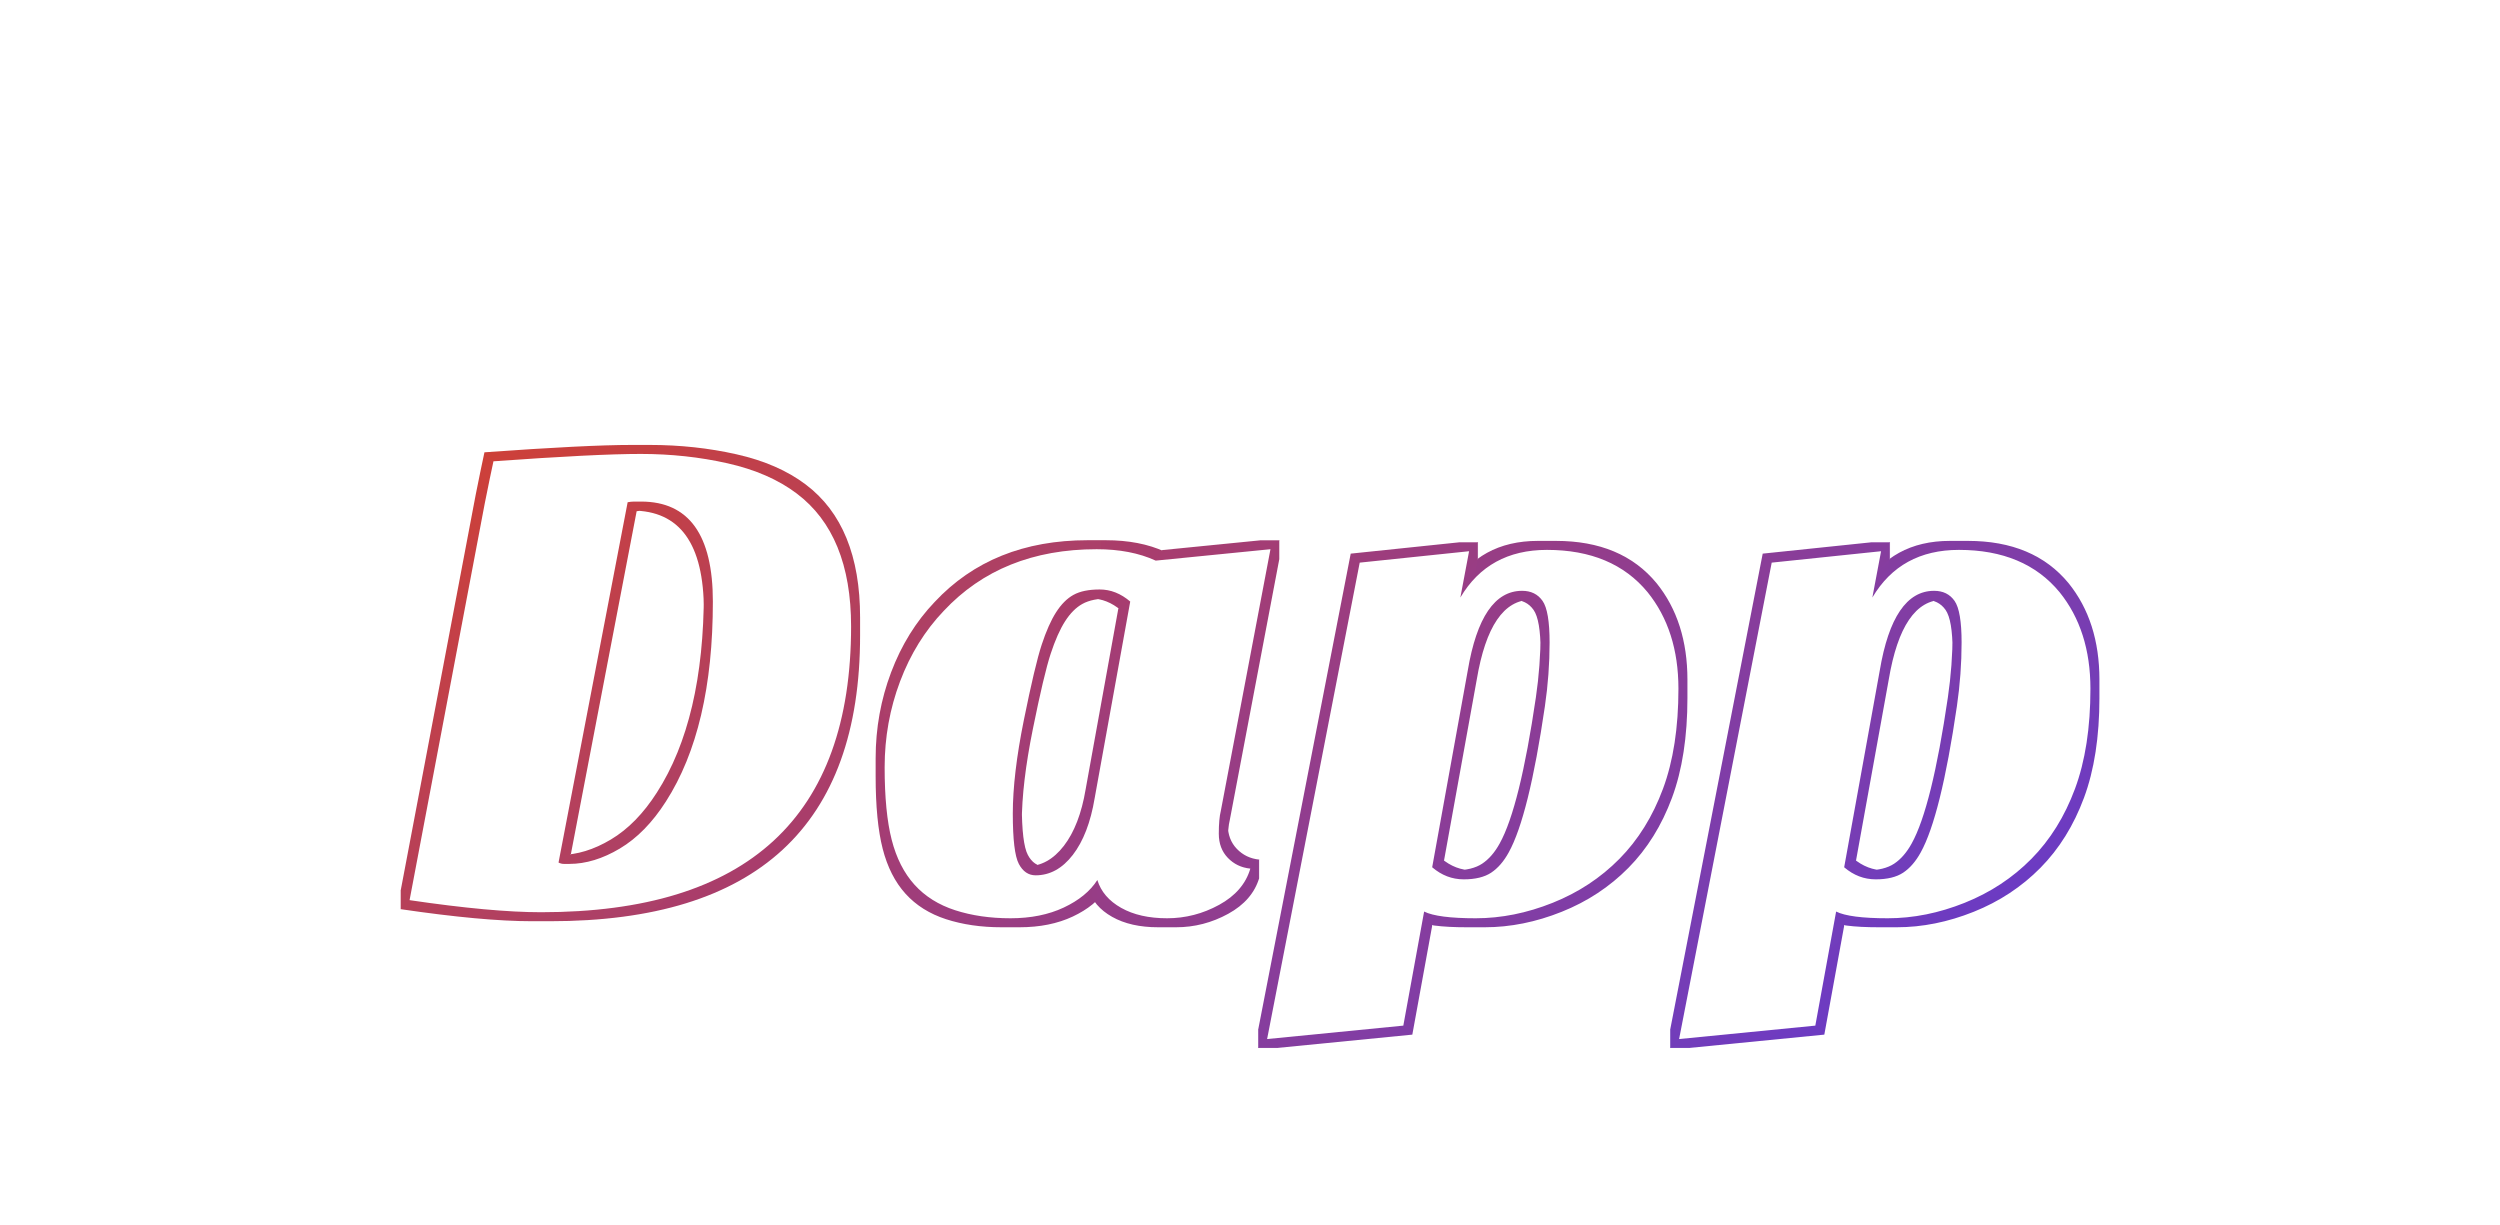
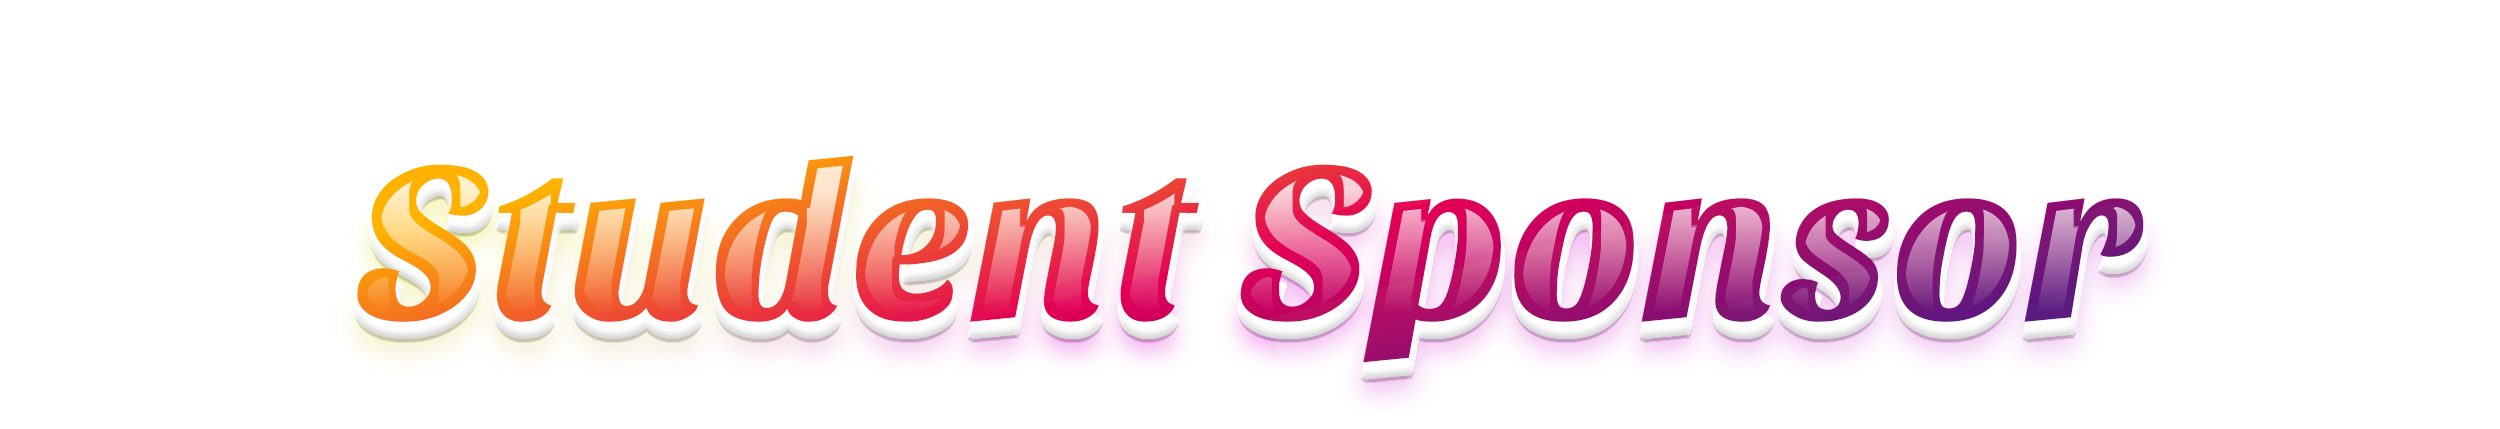
- <svg xmlns="http://www.w3.org/2000/svg" width="298.062px" height="146px" viewBox="100.969 2 298.062 146" style="background: rgba(0, 0, 0, 0);" preserveAspectRatio="xMidYMid">
+ <svg xmlns="http://www.w3.org/2000/svg" width="712.324px" height="122px" viewBox="-106.162 14 712.324 122" style="background: rgba(0, 0, 0, 0);" preserveAspectRatio="xMidYMid">
  <defs>
-     <linearGradient id="editing-outline-gradient" x1="-0.414" x2="1.414" y1="0.093" y2="0.907">
-       <stop offset="0" stop-color="#ee4208" />
-       <stop offset="1" stop-color="#4139ff" />
+     <linearGradient id="editing-shiny-gradient" x1="0.043" x2="0.957" y1="0.297" y2="0.703" gradientUnits="objectBoundingBox">
+       <stop offset="0.0" stop-color="#ffb200" />
+       <stop offset="0.5" stop-color="#e10057" />
+       <stop offset="1.0" stop-color="#5A1A80" />
    </linearGradient>
-     <filter id="editing-outline" x="-100%" y="-100%" width="300%" height="300%">
-       <feMorphology in="SourceGraphic" operator="dilate" radius="1" result="outline" />
-       <feComposite operator="out" in="outline" in2="SourceAlpha" />
+     <linearGradient id="editing-shiny-gradient2" x1="0" x2="0" y1="0" y2="1">
+       <stop offset="0.2" stop-color="#fff" stop-opacity="0.8" />
+       <stop offset="0.8" stop-color="#fff" stop-opacity="0" />
+     </linearGradient>
+     <filter id="editing-shiny2" x="-100%" y="-100%" width="300%" height="300%">
+       <feMorphology operator="erode" radius="2" />
+     </filter>
+     <filter id="editing-shiny" x="-100%" y="-100%" width="300%" height="300%">
+       <feFlood flood-color="#fff" result="flood" />
+       <feConvolveMatrix in="SourceGraphic" result="conv" order="8,8" divisor="1" kernelMatrix="0 0 0 0 0 0 0 0 0 0 0 1 1 0 0 0 0 0 0 1 1 0 0 0 0 0 1 0 0 1 0 0 0 0 1 0 0 1 0 0 0 1 0 0 0 0 1 0 0 1 1 0 0 1 1 0 0 0 0 1 1 0 0 0 " />
+       <feOffset dx="0" dy="4" in="conv" result="offset" />
+       <feComposite operator="in" in="flood" in2="offset" result="comp" />
+       <feGaussianBlur in="offset" stdDeviation="3" result="shadow" />
+       <feColorMatrix in="shadow" type="matrix" values="0.7 0 0 0 0  0 0.7 0 0 0  0 0 0.7 0 0  0 0 0 0.3 0" result="dark-shadow" />
+       <feOffset dx="0" dy="4" in="dark-shadow" result="offset-shadow" />
+       <feOffset dx="0" dy="2" in="conv" result="offset-2" />
+       <feComposite operator="out" in="offset" in2="offset-2" result="edge-diff" />
+       <feGaussianBlur in="edge-diff" stdDeviation="1" result="edge-blur" />
+       <feColorMatrix in="edge-blur" result="edge-shadow" type="matrix" values="0 0 0 0 0  0 0 0 0 0  0 0 0 0 0  0 0 0 0.5 0" />
+       <feComposite operator="in" in="edge-shadow" in2="offset" result="edge-shadow-in" />
+       <feOffset dx="0" dy="1" in="edge-shadow-in" result="edge-shadow-final" />
+       <feMerge result="out">
+         <feMergeNode in="offset-shadow" />
+         <feMergeNode in="comp" />
+         <feMergeNode in="edge-shadow-final" />
+         <feMergeNode in="SourceGraphic" />
+       </feMerge>
    </filter>
  </defs>
-   <g filter="url(#editing-outline)">
-     <g transform="translate(149.16, 109.88)">
-       <path d="M53.28-33.20L53.28-33.20L53.28-33.20Q53.28 0.88 16.32 0.88L16.32 0.88L16.32 0.88Q10.40 0.88 0.64-0.56L0.64-0.56L9.60-47.84L9.60-47.84Q10.24-51.04 10.64-52.88L10.64-52.88L10.64-52.88Q22.80-53.76 28.20-53.76L28.20-53.76L28.20-53.76Q33.60-53.76 38.56-52.64L38.56-52.64L38.56-52.64Q43.52-51.52 46.80-49.04L46.80-49.04L46.80-49.04Q53.28-44.16 53.28-33.20ZM36.80-36.16L36.80-36.16L36.80-36.16Q36.80-48.08 28.24-48.08L28.24-48.08L27.44-48.08L27.44-48.08Q27.04-48.08 26.64-48L26.64-48L18.40-5.04L18.40-5.04Q18.72-4.88 19.04-4.88L19.04-4.88L19.68-4.88L19.68-4.88Q22.64-4.88 25.72-6.72L25.72-6.72L25.72-6.72Q28.80-8.56 31.20-12.32L31.20-12.32L31.20-12.32Q36.80-21.04 36.80-36.16ZM60.84-2.40L60.84-2.40L60.84-2.40Q58.96-4.48 58.12-7.76L58.12-7.76L58.12-7.76Q57.28-11.04 57.28-16.40L57.28-16.40L57.28-16.40Q57.28-21.76 59.12-26.64L59.12-26.64L59.12-26.64Q60.96-31.52 64.32-35.04L64.32-35.04L64.32-35.04Q71.20-42.40 82.56-42.40L82.56-42.40L82.56-42.40Q86.64-42.40 89.60-41.04L89.60-41.04L103.28-42.40L97.36-11.20L97.36-11.20Q97.12-10.24 97.12-8.48L97.12-8.48L97.12-8.48Q97.12-6.72 98.20-5.60L98.20-5.60L98.20-5.60Q99.28-4.48 100.88-4.32L100.88-4.32L100.88-4.32Q100.08-1.60 97.16 0L97.16 0L97.16 0Q94.24 1.60 90.96 1.60L90.96 1.60L90.96 1.60Q87.68 1.60 85.48 0.36L85.48 0.36L85.48 0.36Q83.28-0.88 82.64-2.96L82.64-2.96L82.64-2.96Q81.36-0.96 78.64 0.32L78.64 0.32L78.64 0.32Q75.92 1.60 72.28 1.60L72.28 1.60L72.28 1.60Q68.64 1.60 65.68 0.64L65.68 0.64L65.68 0.64Q62.72-0.32 60.84-2.40ZM77.72-34.88L77.72-34.88L77.72-34.88Q76.80-33.44 76-31L76-31L76-31Q75.20-28.56 73.88-22.04L73.88-22.04L73.88-22.04Q72.56-15.52 72.56-10.88L72.56-10.88L72.56-10.88Q72.56-6.24 73.28-4.88L73.28-4.88L73.28-4.88Q74-3.52 75.28-3.52L75.28-3.52L75.28-3.52Q77.84-3.52 79.72-5.96L79.72-5.96L79.72-5.96Q81.60-8.40 82.32-12.72L82.32-12.72L86.56-36.16L86.56-36.16Q84.88-37.60 82.92-37.60L82.92-37.60L82.92-37.60Q80.96-37.60 79.80-36.96L79.80-36.96L79.80-36.96Q78.64-36.32 77.72-34.88ZM144.88-5.48L144.88-5.48L144.88-5.48Q141.52-2.08 136.92-0.24L136.92-0.24L136.92-0.24Q132.32 1.60 127.76 1.60L127.76 1.60L127.76 1.60Q123.20 1.60 121.60 0.80L121.60 0.80L119.12 14.40L102.88 16L113.92-40.80L126.96-42.16L125.92-36.64L125.92-36.64Q129.28-42.32 136.24-42.32L136.24-42.32L136.24-42.32Q144.08-42.32 148.24-37.28L148.24-37.28L148.24-37.28Q151.92-32.72 151.92-25.76L151.92-25.76L151.92-25.76Q151.92-18.80 150.08-13.84L150.08-13.84L150.08-13.84Q148.24-8.88 144.88-5.48ZM126.80-27.92L122.56-4.48L122.56-4.48Q124.24-3.04 126.32-3.04L126.32-3.04L126.32-3.04Q128.40-3.04 129.60-3.84L129.60-3.84L129.60-3.84Q130.80-4.64 131.68-6.24L131.68-6.24L131.68-6.24Q134.08-10.56 136-23.68L136-23.68L136-23.68Q136.56-27.52 136.56-31.28L136.56-31.28L136.56-31.28Q136.56-35.04 135.72-36.24L135.72-36.24L135.72-36.24Q134.88-37.44 133.28-37.44L133.28-37.44L133.28-37.44Q128.40-37.44 126.80-27.92L126.80-27.92ZM194-5.48L194-5.48L194-5.48Q190.64-2.08 186.04-0.24L186.04-0.24L186.04-0.24Q181.44 1.60 176.88 1.60L176.88 1.60L176.88 1.60Q172.32 1.60 170.72 0.80L170.72 0.80L168.24 14.40L152 16L163.04-40.80L176.08-42.16L175.04-36.64L175.04-36.64Q178.40-42.32 185.36-42.32L185.36-42.32L185.36-42.32Q193.20-42.32 197.36-37.28L197.36-37.28L197.36-37.28Q201.04-32.72 201.04-25.76L201.04-25.76L201.04-25.76Q201.04-18.80 199.20-13.84L199.20-13.84L199.20-13.84Q197.36-8.88 194-5.48ZM175.92-27.92L171.68-4.48L171.68-4.48Q173.36-3.04 175.44-3.04L175.44-3.04L175.44-3.04Q177.52-3.04 178.72-3.84L178.72-3.84L178.72-3.84Q179.92-4.64 180.80-6.24L180.80-6.24L180.80-6.24Q183.20-10.56 185.12-23.68L185.12-23.68L185.12-23.68Q185.68-27.52 185.68-31.28L185.68-31.28L185.68-31.28Q185.68-35.04 184.84-36.24L184.84-36.24L184.84-36.24Q184-37.44 182.40-37.44L182.40-37.44L182.40-37.44Q177.52-37.44 175.92-27.92L175.92-27.92Z" fill="url(#editing-outline-gradient)" />
+   <g filter="url(#editing-shiny)">
+     <g transform="translate(-4.498827, 104.44)">
+       <path d="M26.05-29.57L26.05-29.57L26.05-29.57Q27.01-31.49 27.01-33.28L27.01-33.28L27.01-33.28Q27.01-35.07 26.82-36.06L26.82-36.06L26.82-36.06Q26.62-37.06 26.18-37.82L26.18-37.82L26.18-37.82Q25.22-39.49 23.30-39.49L23.30-39.49L23.30-39.49Q20.93-39.49 19.01-37.76L19.01-37.76L19.01-37.76Q16.96-35.97 16.96-33.15L16.96-33.15L16.96-33.15Q16.96-31.36 18.21-29.98L18.21-29.98L18.21-29.98Q19.46-28.61 21.38-27.33L21.38-27.33L21.38-27.33Q23.30-26.05 25.47-24.77L25.47-24.77L25.47-24.77Q27.65-23.49 29.57-21.95L29.57-21.95L29.57-21.95Q33.98-18.43 33.98-13.70L33.98-13.70L33.98-13.70Q33.98-10.50 32.29-7.78L32.29-7.78L32.29-7.78Q30.59-5.06 27.78-3.07L27.78-3.07L27.78-3.07Q21.63 1.28 13.50 1.28L13.50 1.28L13.50 1.28Q6.91 1.28 3.52-0.86L3.52-0.86L3.52-0.86Q0.13-3.01 0.13-6.27L0.13-6.27L0.13-6.27Q0.13-12.10 4.67-13.57L4.67-13.57L4.67-13.57Q5.95-14.02 7.90-14.02L7.90-14.02L7.90-14.02Q9.86-14.02 12.10-13.18L12.10-13.18L12.10-13.18Q11.07-10.56 11.07-8.19L11.07-8.19L11.07-8.19Q11.07-3.07 14.72-3.07L14.72-3.07L14.72-3.07Q17.09-3.07 19.04-4.80L19.04-4.80L19.04-4.80Q20.99-6.53 20.99-8.48L20.99-8.48L20.99-8.48Q20.99-10.43 19.74-11.84L19.74-11.84L19.74-11.84Q18.50-13.25 16.64-14.37L16.64-14.37L16.64-14.37Q14.78-15.49 12.64-16.58L12.64-16.58L12.64-16.58Q10.50-17.66 8.64-19.20L8.64-19.20L8.64-19.20Q4.29-22.72 4.29-28.35L4.29-28.35L4.29-28.35Q4.29-32 6.08-34.85L6.08-34.85L6.08-34.85Q7.87-37.70 10.75-39.62L10.75-39.62L10.75-39.62Q16.51-43.52 23.58-43.52L23.58-43.52L23.58-43.52Q30.66-43.52 34.08-41.41L34.08-41.41L34.08-41.41Q37.50-39.30 37.50-35.71L37.50-35.71L37.50-35.71Q37.50-32.58 35.07-30.59L35.07-30.59L35.07-30.59Q32.96-28.93 30.40-28.93L30.40-28.93L30.40-28.93Q27.84-28.93 26.05-29.57ZM39.87-6.40L39.87-6.40L39.87-6.40Q39.87-8.13 40.77-12.48L40.77-12.48L44.16-29.76L40.38-29.76L40.64-31.68L40.64-31.68Q48.32-33.98 55.74-39.62L55.74-39.62L58.82-39.62L57.28-32.64L62.27-32.64L61.70-29.76L56.77-29.76L53.50-12.48L53.50-12.48Q52.67-8.51 52.67-7.17L52.67-7.17L52.67-7.17Q52.67-4.10 55.36-3.46L55.36-3.46L55.36-3.46Q54.72-1.28 52.42 0L52.42 0L52.42 0Q50.11 1.28 46.85 1.28L46.85 1.28L46.85 1.28Q43.58 1.28 41.73-0.77L41.73-0.77L41.73-0.77Q39.87-2.82 39.87-6.40ZM82.50-2.69L82.50-2.69L82.50-2.69Q79.42 1.28 71.81 1.28L71.81 1.28L71.81 1.28Q67.84 1.28 64.96-1.12L64.96-1.12L64.96-1.12Q62.08-3.52 62.08-6.98L62.08-6.98L62.08-6.98Q62.08-8.90 62.27-9.86L62.27-9.86L66.56-32.64L79.55-33.92L74.88-9.22L74.88-9.22Q74.62-7.81 74.62-6.98L74.62-6.98L74.62-6.98Q74.62-3.26 76.86-3.26L76.86-3.26L76.86-3.26Q79.36-3.26 81.15-6.66L81.15-6.66L81.15-6.66Q81.73-7.74 81.98-9.15L81.98-9.15L86.53-32.64L99.14-33.92L94.40-8.96L94.40-8.96Q94.21-8 94.21-6.98L94.21-6.98L94.21-6.98Q94.21-5.95 94.78-4.83L94.78-4.83L94.78-4.83Q95.36-3.71 97.22-3.46L97.22-3.46L97.22-3.46Q96.83-1.92 95.49-0.90L95.49-0.90L95.49-0.90Q92.67 1.28 89.63 1.28L89.63 1.28L89.63 1.28Q86.59 1.28 84.80 0.19L84.80 0.19L84.80 0.19Q83.01-0.90 82.50-2.69ZM122.50-33.92L122.50-33.92L122.50-33.92Q124.80-33.92 126.59-33.41L126.59-33.41L126.59-33.41Q126.66-33.66 126.78-34.37L126.78-34.37L127.10-36.35L127.10-36.35Q127.36-37.63 127.74-39.74L127.74-39.74L128.77-44.80L141.50-46.08L134.40-8.96L134.40-8.96Q134.34-8.58 134.34-7.94L134.34-7.94L134.34-6.91L134.34-6.91Q134.34-5.50 135.04-4.45L135.04-4.45L135.04-4.45Q135.74-3.39 136.90-3.39L136.90-3.39L136.90-3.39Q135.62-0.38 131.71 0.90L131.71 0.90L131.71 0.90Q130.37 1.28 128.48 1.28L128.48 1.28L128.48 1.28Q126.59 1.28 124.86 0.29L124.86 0.29L124.86 0.29Q123.14-0.70 122.62-2.37L122.62-2.37L122.62-2.37Q121.60-0.70 119.55 0.29L119.55 0.29L119.55 0.29Q117.50 1.28 114.53 1.28L114.53 1.28L114.53 1.28Q111.55 1.28 109.09 0.51L109.09 0.51L109.09 0.51Q106.62-0.26 105.09-1.92L105.09-1.92L105.09-1.92Q102.27-5.18 102.27-12.61L102.27-12.61L102.27-12.61Q102.27-22.21 107.90-28.03L107.90-28.03L107.90-28.03Q113.54-33.92 122.50-33.92ZM122.05-30.08L122.05-30.08L122.05-30.08Q119.68-30.08 118.40-27.52L118.40-27.52L118.40-27.52Q117.12-24.96 115.81-18.62L115.81-18.62L115.81-18.62Q114.50-12.29 114.50-6.59L114.50-6.59L114.50-6.59Q114.50-2.69 116.80-2.69L116.80-2.69L116.80-2.69Q118.85-2.69 120.29-4.74L120.29-4.74L120.29-4.74Q121.73-6.78 122.30-10.18L122.30-10.18L125.76-28.93L125.76-28.93Q124.42-30.08 122.05-30.08ZM168.26-10.82L168.26-10.82L168.26-10.82Q169.86-9.73 169.86-7.33L169.86-7.33L169.86-7.33Q169.86-4.93 168.64-3.39L168.64-3.39L168.64-3.39Q167.42-1.86 165.44-0.83L165.44-0.83L165.44-0.83Q161.34 1.28 156.93 1.28L156.93 1.28L156.93 1.28Q152.51 1.28 149.92 0.32L149.92 0.32L149.92 0.32Q147.33-0.64 145.60-2.43L145.60-2.43L145.60-2.43Q142.21-5.82 142.21-12.03L142.21-12.03L142.21-12.03Q142.21-21.70 147.46-27.58L147.46-27.58L147.46-27.58Q153.09-33.92 162.88-33.92L162.88-33.92L162.88-33.92Q168.96-33.92 171.97-31.36L171.97-31.36L171.97-31.36Q174.21-29.44 174.21-26.30L174.21-26.30L174.21-26.30Q174.21-15.04 154.75-15.04L154.75-15.04L154.75-15.04Q154.50-13.38 154.50-11.97L154.50-11.97L154.50-11.97Q154.50-9.02 155.81-7.90L155.81-7.90L155.81-7.90Q157.12-6.78 159.55-6.78L159.55-6.78L159.55-6.78Q161.98-6.78 164.58-7.90L164.58-7.90L164.58-7.90Q167.17-9.02 168.26-10.82ZM155.20-17.79L155.20-17.79L155.20-17.79Q159.74-17.79 162.37-20.61L162.37-20.61L162.37-20.61Q164.99-23.30 164.99-27.58L164.99-27.58L164.99-27.58Q164.99-29.06 164.45-29.86L164.45-29.86L164.45-29.86Q163.90-30.66 162.82-30.66L162.82-30.66L162.82-30.66Q161.73-30.66 160.80-30.24L160.80-30.24L160.80-30.24Q159.87-29.82 158.91-28.42L158.91-28.42L158.91-28.42Q156.54-25.22 155.20-17.79ZM203.46 1.28L203.46 1.28L203.46 1.28Q195.71 1.28 195.71-4.74L195.71-4.74L195.71-4.74Q195.78-6.40 196.29-9.22L196.29-9.22L197.44-15.10L197.44-15.10Q199.17-23.42 199.17-25.28L199.17-25.28L199.17-25.28Q199.17-28.99 196.99-28.99L196.99-28.99L196.99-28.99Q193.34-28.99 191.42-19.46L191.42-19.46L187.65 0L174.78 1.28L181.44-32.70L191.94-33.92L190.91-27.65L190.91-27.65Q193.92-33.92 203.14-33.92L203.14-33.92L203.14-33.92Q207.62-33.92 209.50-32.03L209.50-32.03L209.50-32.03Q211.39-30.14 211.39-25.92L211.39-25.92L211.39-25.92Q211.39-21.95 209.34-12.67L209.34-12.67L209.34-12.67Q208.38-8.51 208.38-6.94L208.38-6.94L208.38-6.94Q208.38-5.38 209.25-4.48L209.25-4.48L209.25-4.48Q210.11-3.58 211.39-3.46L211.39-3.46L211.39-3.46Q210.75-1.28 208.54 0L208.54 0L208.54 0Q206.34 1.28 203.46 1.28ZM217.54-6.40L217.54-6.40L217.54-6.40Q217.54-8.13 218.43-12.48L218.43-12.48L221.82-29.76L218.05-29.76L218.30-31.68L218.30-31.68Q225.98-33.98 233.41-39.62L233.41-39.62L236.48-39.62L234.94-32.64L239.94-32.64L239.36-29.76L234.43-29.76L231.17-12.48L231.17-12.48Q230.34-8.51 230.34-7.17L230.34-7.17L230.34-7.17Q230.34-4.10 233.02-3.46L233.02-3.46L233.02-3.46Q232.38-1.28 230.08 0L230.08 0L230.08 0Q227.78 1.28 224.51 1.28L224.51 1.28L224.51 1.28Q221.25 1.28 219.39-0.77L219.39-0.77L219.39-0.77Q217.54-2.82 217.54-6.40ZM277.76-29.57L277.76-29.57L277.76-29.57Q278.72-31.49 278.72-33.28L278.72-33.28L278.72-33.28Q278.72-35.07 278.53-36.06L278.53-36.06L278.53-36.06Q278.34-37.06 277.89-37.82L277.89-37.82L277.89-37.82Q276.93-39.49 275.01-39.49L275.01-39.49L275.01-39.49Q272.64-39.49 270.72-37.76L270.72-37.76L270.72-37.76Q268.67-35.97 268.67-33.15L268.67-33.15L268.67-33.15Q268.67-31.36 269.92-29.98L269.92-29.98L269.92-29.98Q271.17-28.61 273.09-27.33L273.09-27.33L273.09-27.33Q275.01-26.05 277.18-24.77L277.18-24.77L277.18-24.77Q279.36-23.49 281.28-21.95L281.28-21.95L281.28-21.95Q285.70-18.43 285.70-13.70L285.70-13.70L285.70-13.70Q285.70-10.50 284.00-7.78L284.00-7.78L284.00-7.78Q282.30-5.06 279.49-3.07L279.49-3.07L279.49-3.07Q273.34 1.28 265.22 1.28L265.22 1.28L265.22 1.28Q258.62 1.28 255.23-0.86L255.23-0.86L255.23-0.86Q251.84-3.01 251.84-6.27L251.84-6.27L251.84-6.27Q251.84-12.10 256.38-13.57L256.38-13.57L256.38-13.57Q257.66-14.02 259.62-14.02L259.62-14.02L259.62-14.02Q261.57-14.02 263.81-13.18L263.81-13.18L263.81-13.18Q262.78-10.56 262.78-8.19L262.78-8.19L262.78-8.19Q262.78-3.07 266.43-3.07L266.43-3.07L266.43-3.07Q268.80-3.07 270.75-4.80L270.75-4.80L270.75-4.80Q272.70-6.53 272.70-8.48L272.70-8.48L272.70-8.48Q272.70-10.43 271.46-11.84L271.46-11.84L271.46-11.84Q270.21-13.25 268.35-14.37L268.35-14.37L268.35-14.37Q266.50-15.49 264.35-16.58L264.35-16.58L264.35-16.58Q262.21-17.66 260.35-19.20L260.35-19.20L260.35-19.20Q256.00-22.72 256.00-28.35L256.00-28.35L256.00-28.35Q256.00-32 257.79-34.85L257.79-34.85L257.79-34.85Q259.58-37.70 262.46-39.62L262.46-39.62L262.46-39.62Q268.22-43.52 275.30-43.52L275.30-43.52L275.30-43.52Q282.37-43.52 285.79-41.41L285.79-41.41L285.79-41.41Q289.22-39.30 289.22-35.71L289.22-35.71L289.22-35.71Q289.22-32.58 286.78-30.59L286.78-30.59L286.78-30.59Q284.67-28.93 282.11-28.93L282.11-28.93L282.11-28.93Q279.55-28.93 277.76-29.57ZM320.38-4.38L320.38-4.38L320.38-4.38Q317.70-1.66 314.02-0.19L314.02-0.19L314.02-0.19Q310.34 1.28 306.69 1.28L306.69 1.28L306.69 1.28Q303.04 1.28 301.76 0.64L301.76 0.64L299.78 11.52L286.78 12.80L295.62-32.64L306.05-33.73L305.22-29.31L305.22-29.31Q307.90-33.86 313.47-33.86L313.47-33.86L313.47-33.86Q319.74-33.86 323.07-29.82L323.07-29.82L323.07-29.82Q326.02-26.18 326.02-20.61L326.02-20.61L326.02-20.61Q326.02-15.04 324.54-11.07L324.54-11.07L324.54-11.07Q323.07-7.10 320.38-4.38ZM305.92-22.34L302.53-3.58L302.53-3.58Q303.87-2.43 305.54-2.43L305.54-2.43L305.54-2.43Q307.20-2.43 308.16-3.07L308.16-3.07L308.16-3.07Q309.12-3.71 309.82-4.99L309.82-4.99L309.82-4.99Q311.74-8.45 313.28-18.94L313.28-18.94L313.28-18.94Q313.73-22.02 313.73-25.02L313.73-25.02L313.73-25.02Q313.73-28.03 313.06-28.99L313.06-28.99L313.06-28.99Q312.38-29.95 311.10-29.95L311.10-29.95L311.10-29.95Q307.20-29.95 305.92-22.34L305.92-22.34ZM343.81 1.28L343.81 1.28L343.81 1.28Q329.73 1.28 329.73-11.97L329.73-11.97L329.73-11.97Q329.73-21.38 334.91-27.46L334.91-27.46L334.91-27.46Q340.42-33.92 349.95-33.92L349.95-33.92L349.95-33.92Q356.86-33.92 360.38-30.72L360.38-30.72L360.38-30.72Q363.90-27.52 363.90-20.80L363.90-20.80L363.90-20.80Q363.90-10.56 358.40-4.61L358.40-4.61L358.40-4.61Q353.02 1.28 343.81 1.28ZM345.47-26.56L345.47-26.56L345.47-26.56Q344.70-24.83 344.10-22.24L344.10-22.24L344.10-22.24Q343.49-19.65 342.72-15.55L342.72-15.55L342.72-15.55Q341.95-11.46 341.95-6.40L341.95-6.40L341.95-6.40Q341.95-4.74 342.50-3.65L342.50-3.65L342.50-3.65Q343.04-2.56 344.51-2.56L344.51-2.56L344.51-2.56Q345.98-2.56 346.91-3.26L346.91-3.26L346.91-3.26Q347.84-3.97 348.54-5.63L348.54-5.63L348.54-5.63Q349.82-8.58 350.85-14.05L350.85-14.05L350.85-14.05Q351.87-19.52 351.97-21.89L351.97-21.89L351.97-21.89Q352.06-24.26 352.06-26.02L352.06-26.02L352.06-26.02Q352.06-27.78 351.55-28.93L351.55-28.93L351.55-28.93Q351.04-30.08 349.60-30.08L349.60-30.08L349.60-30.08Q348.16-30.08 347.20-29.18L347.20-29.18L347.20-29.18Q346.24-28.29 345.47-26.56ZM394.75 1.28L394.75 1.28L394.75 1.28Q387.01 1.28 387.01-4.74L387.01-4.74L387.01-4.74Q387.07-6.40 387.58-9.22L387.58-9.22L388.74-15.10L388.74-15.10Q390.46-23.42 390.46-25.28L390.46-25.28L390.46-25.28Q390.46-28.99 388.29-28.99L388.29-28.99L388.29-28.99Q384.64-28.99 382.72-19.46L382.72-19.46L378.94 0L366.08 1.28L372.74-32.70L383.23-33.92L382.21-27.65L382.21-27.65Q385.22-33.92 394.43-33.92L394.43-33.92L394.43-33.92Q398.91-33.92 400.80-32.03L400.80-32.03L400.80-32.03Q402.69-30.14 402.69-25.92L402.69-25.92L402.69-25.92Q402.69-21.95 400.64-12.67L400.64-12.67L400.64-12.67Q399.68-8.51 399.68-6.94L399.68-6.94L399.68-6.94Q399.68-5.38 400.54-4.48L400.54-4.48L400.54-4.48Q401.41-3.58 402.69-3.46L402.69-3.46L402.69-3.46Q402.05-1.28 399.84 0L399.84 0L399.84 0Q397.63 1.28 394.75 1.28ZM426.94-22.46L426.94-22.46L426.94-22.46Q427.84-24.83 427.84-26.88L427.84-26.88L427.84-26.88Q427.84-30.66 424.77-30.66L424.77-30.66L424.77-30.66Q423.17-30.66 421.86-29.22L421.86-29.22L421.86-29.22Q420.54-27.78 420.54-25.98L420.54-25.98L420.54-25.98Q420.54-24.70 421.57-23.68L421.57-23.68L421.57-23.68Q423.04-22.27 426.82-19.97L426.82-19.97L426.82-19.97Q430.59-17.66 432.03-15.78L432.03-15.78L432.03-15.78Q433.47-13.89 433.47-11.30L433.47-11.30L433.47-11.30Q433.47-8.70 432.22-6.34L432.22-6.34L432.22-6.34Q430.98-3.97 428.74-2.30L428.74-2.30L428.74-2.30Q423.94 1.28 416.26 1.28L416.26 1.28L416.26 1.28Q412.10 1.28 408.90-0.90L408.90-0.90L408.90-0.90Q405.70-3.01 405.70-5.50L405.70-5.50L405.70-5.50Q405.70-8 407.52-9.47L407.52-9.47L407.52-9.47Q409.34-10.94 412.03-10.94L412.03-10.94L412.03-10.94Q414.72-10.94 416.38-9.92L416.38-9.92L416.38-9.92Q415.55-7.81 415.55-6.40L415.55-6.40L415.55-6.40Q415.55-2.18 419.14-2.18L419.14-2.18L419.14-2.18Q420.67-2.18 421.70-3.14L421.70-3.14L421.70-3.14Q422.72-4.10 422.72-5.76L422.72-5.76L422.72-5.76Q422.72-9.02 417.22-12.48L417.22-12.48L417.22-12.48Q412.74-15.42 411.71-16.58L411.71-16.58L411.71-16.58Q409.98-18.62 409.98-21.18L409.98-21.18L409.98-21.18Q409.98-23.74 411.20-26.18L411.20-26.18L411.20-26.18Q412.42-28.61 414.66-30.34L414.66-30.34L414.66-30.34Q419.33-33.92 427.46-33.92L427.46-33.92L427.46-33.92Q431.62-33.92 434.08-32.26L434.08-32.26L434.08-32.26Q436.54-30.59 436.54-27.78L436.54-27.78L436.54-27.78Q436.54-24.96 434.85-23.36L434.85-23.36L434.85-23.36Q433.15-21.76 430.08-21.76L430.08-21.76L430.08-21.76Q427.97-21.76 426.94-22.46ZM452.86 1.28L452.86 1.28L452.86 1.28Q438.78 1.28 438.78-11.97L438.78-11.97L438.78-11.97Q438.78-21.38 443.97-27.46L443.97-27.46L443.97-27.46Q449.47-33.92 459.01-33.92L459.01-33.92L459.01-33.92Q465.92-33.92 469.44-30.72L469.44-30.72L469.44-30.72Q472.96-27.52 472.96-20.80L472.96-20.80L472.96-20.80Q472.96-10.56 467.46-4.61L467.46-4.61L467.46-4.61Q462.08 1.28 452.86 1.28ZM454.53-26.56L454.53-26.56L454.53-26.56Q453.76-24.83 453.15-22.24L453.15-22.24L453.15-22.24Q452.54-19.65 451.78-15.55L451.78-15.55L451.78-15.55Q451.01-11.46 451.01-6.40L451.01-6.40L451.01-6.40Q451.01-4.74 451.55-3.65L451.55-3.65L451.55-3.65Q452.10-2.56 453.57-2.56L453.57-2.56L453.57-2.56Q455.04-2.56 455.97-3.26L455.97-3.26L455.97-3.26Q456.90-3.97 457.60-5.63L457.60-5.63L457.60-5.63Q458.88-8.58 459.90-14.05L459.90-14.05L459.90-14.05Q460.93-19.52 461.02-21.89L461.02-21.89L461.02-21.89Q461.12-24.26 461.12-26.02L461.12-26.02L461.12-26.02Q461.12-27.78 460.61-28.93L460.61-28.93L460.61-28.93Q460.10-30.08 458.66-30.08L458.66-30.08L458.66-30.08Q457.22-30.08 456.26-29.18L456.26-29.18L456.26-29.18Q455.30-28.29 454.53-26.56ZM496.77-17.98L496.77-17.98L496.77-17.98Q499.07-22.08 499.07-26.24L499.07-26.24L499.07-26.24Q499.07-28.99 497.09-28.99L497.09-28.99L497.09-28.99Q495.55-28.99 493.95-26.37L493.95-26.37L493.95-26.37Q492.29-23.74 491.78-20.35L491.78-20.35L488.45 0L475.20 1.28L481.73-32.64L492.29-33.92L491.14-27.46L491.14-27.46Q494.27-33.92 501.31-33.92L501.31-33.92L501.31-33.92Q505.02-33.92 507.04-32L507.04-32L507.04-32Q509.06-30.08 509.06-26.14L509.06-26.14L509.06-26.14Q509.06-22.21 506.46-19.71L506.46-19.71L506.46-19.71Q503.87-17.22 499.46-17.22L499.46-17.22L499.46-17.22Q497.54-17.22 496.77-17.98Z" fill="url(#editing-shiny-gradient)" />
+     </g>
+   </g>
+   <g filter="url(#editing-shiny2)">
+     <g transform="translate(-4.26644, 104.44)">
+       <path d="M26.05-29.57L26.05-29.57L26.05-29.57Q27.01-31.49 27.01-33.28L27.01-33.28L27.01-33.28Q27.01-35.07 26.82-36.06L26.82-36.06L26.82-36.06Q26.62-37.06 26.18-37.82L26.18-37.82L26.18-37.82Q25.22-39.49 23.30-39.49L23.30-39.49L23.30-39.49Q20.93-39.49 19.01-37.76L19.01-37.76L19.01-37.76Q16.96-35.97 16.96-33.15L16.96-33.15L16.96-33.15Q16.96-31.36 18.21-29.98L18.21-29.98L18.21-29.98Q19.46-28.61 21.38-27.33L21.38-27.33L21.38-27.33Q23.30-26.05 25.47-24.77L25.47-24.77L25.47-24.77Q27.65-23.49 29.57-21.95L29.57-21.95L29.57-21.95Q33.98-18.43 33.98-13.70L33.98-13.70L33.98-13.70Q33.98-10.50 32.29-7.78L32.29-7.78L32.29-7.78Q30.59-5.06 27.78-3.07L27.78-3.07L27.78-3.07Q21.63 1.28 13.50 1.28L13.50 1.28L13.50 1.28Q6.91 1.28 3.52-0.86L3.52-0.86L3.52-0.86Q0.13-3.01 0.13-6.27L0.13-6.27L0.13-6.27Q0.13-12.10 4.67-13.57L4.67-13.57L4.67-13.57Q5.95-14.02 7.90-14.02L7.90-14.02L7.90-14.02Q9.86-14.02 12.10-13.18L12.10-13.18L12.10-13.18Q11.07-10.56 11.07-8.19L11.07-8.19L11.07-8.19Q11.07-3.07 14.72-3.07L14.72-3.07L14.72-3.07Q17.09-3.07 19.04-4.80L19.04-4.80L19.04-4.80Q20.99-6.53 20.99-8.48L20.99-8.48L20.99-8.48Q20.99-10.43 19.74-11.84L19.74-11.84L19.74-11.84Q18.50-13.25 16.64-14.37L16.64-14.37L16.64-14.37Q14.78-15.49 12.64-16.58L12.64-16.58L12.64-16.58Q10.50-17.66 8.64-19.20L8.64-19.20L8.64-19.20Q4.29-22.72 4.29-28.35L4.29-28.35L4.29-28.35Q4.29-32 6.08-34.85L6.08-34.85L6.08-34.85Q7.87-37.70 10.75-39.62L10.75-39.62L10.75-39.62Q16.51-43.52 23.58-43.52L23.58-43.52L23.58-43.52Q30.66-43.52 34.08-41.41L34.08-41.41L34.08-41.41Q37.50-39.30 37.50-35.71L37.50-35.71L37.50-35.71Q37.50-32.58 35.07-30.59L35.07-30.59L35.07-30.59Q32.96-28.93 30.40-28.93L30.40-28.93L30.40-28.93Q27.84-28.93 26.05-29.57ZM39.87-6.40L39.87-6.40L39.87-6.40Q39.87-8.13 40.77-12.48L40.77-12.48L44.16-29.76L40.38-29.76L40.64-31.68L40.64-31.68Q48.32-33.98 55.74-39.62L55.74-39.62L58.82-39.62L57.28-32.64L62.27-32.64L61.70-29.76L56.77-29.76L53.50-12.48L53.50-12.48Q52.67-8.51 52.67-7.17L52.67-7.17L52.67-7.17Q52.67-4.10 55.36-3.46L55.36-3.46L55.36-3.46Q54.72-1.28 52.42 0L52.42 0L52.42 0Q50.11 1.28 46.85 1.28L46.85 1.28L46.85 1.28Q43.58 1.28 41.73-0.77L41.73-0.77L41.73-0.77Q39.87-2.82 39.87-6.40ZM82.50-2.69L82.50-2.69L82.50-2.69Q79.42 1.28 71.81 1.28L71.81 1.28L71.81 1.28Q67.84 1.28 64.96-1.12L64.96-1.12L64.96-1.12Q62.08-3.52 62.08-6.98L62.08-6.98L62.08-6.98Q62.08-8.90 62.27-9.86L62.27-9.86L66.56-32.64L79.55-33.92L74.88-9.22L74.88-9.22Q74.62-7.81 74.62-6.98L74.62-6.98L74.62-6.98Q74.62-3.26 76.86-3.26L76.86-3.26L76.86-3.26Q79.36-3.26 81.15-6.66L81.15-6.66L81.15-6.66Q81.73-7.74 81.98-9.15L81.98-9.15L86.53-32.64L99.14-33.92L94.40-8.96L94.40-8.96Q94.21-8 94.21-6.98L94.21-6.98L94.21-6.98Q94.21-5.95 94.78-4.83L94.78-4.83L94.78-4.83Q95.36-3.71 97.22-3.46L97.22-3.46L97.22-3.46Q96.83-1.92 95.49-0.90L95.49-0.90L95.49-0.90Q92.67 1.28 89.63 1.28L89.63 1.28L89.63 1.28Q86.59 1.28 84.80 0.19L84.80 0.19L84.80 0.19Q83.01-0.90 82.50-2.69ZM122.50-33.92L122.50-33.92L122.50-33.92Q124.80-33.92 126.59-33.41L126.59-33.41L126.59-33.41Q126.66-33.66 126.78-34.37L126.78-34.37L127.10-36.35L127.10-36.35Q127.36-37.63 127.74-39.74L127.74-39.74L128.77-44.80L141.50-46.08L134.40-8.96L134.40-8.96Q134.34-8.58 134.34-7.94L134.34-7.94L134.34-6.91L134.34-6.91Q134.34-5.50 135.04-4.45L135.04-4.45L135.04-4.45Q135.74-3.39 136.90-3.39L136.90-3.39L136.90-3.39Q135.62-0.38 131.71 0.90L131.71 0.90L131.71 0.90Q130.37 1.28 128.48 1.28L128.48 1.28L128.48 1.28Q126.59 1.28 124.86 0.29L124.86 0.29L124.86 0.29Q123.14-0.70 122.62-2.37L122.62-2.37L122.62-2.37Q121.60-0.70 119.55 0.29L119.55 0.29L119.55 0.29Q117.50 1.28 114.53 1.28L114.53 1.28L114.53 1.28Q111.55 1.28 109.09 0.51L109.09 0.51L109.09 0.51Q106.62-0.26 105.09-1.92L105.09-1.92L105.09-1.92Q102.27-5.18 102.27-12.61L102.27-12.61L102.27-12.61Q102.27-22.21 107.90-28.03L107.90-28.03L107.90-28.03Q113.54-33.92 122.50-33.92ZM122.05-30.08L122.05-30.08L122.05-30.08Q119.68-30.08 118.40-27.52L118.40-27.52L118.40-27.52Q117.12-24.96 115.81-18.62L115.81-18.62L115.81-18.62Q114.50-12.29 114.50-6.59L114.50-6.59L114.50-6.59Q114.50-2.69 116.80-2.69L116.80-2.69L116.80-2.69Q118.85-2.69 120.29-4.74L120.29-4.74L120.29-4.74Q121.73-6.78 122.30-10.18L122.30-10.18L125.76-28.93L125.76-28.93Q124.42-30.08 122.05-30.08ZM168.26-10.82L168.26-10.82L168.26-10.82Q169.86-9.73 169.86-7.33L169.86-7.33L169.86-7.33Q169.86-4.93 168.64-3.39L168.64-3.39L168.64-3.39Q167.42-1.86 165.44-0.83L165.44-0.83L165.44-0.83Q161.34 1.28 156.93 1.28L156.93 1.28L156.93 1.28Q152.51 1.28 149.92 0.32L149.92 0.32L149.92 0.32Q147.33-0.64 145.60-2.43L145.60-2.43L145.60-2.43Q142.21-5.82 142.21-12.03L142.21-12.03L142.21-12.03Q142.21-21.70 147.46-27.58L147.46-27.58L147.46-27.58Q153.09-33.92 162.88-33.92L162.88-33.92L162.88-33.92Q168.96-33.92 171.97-31.36L171.97-31.36L171.97-31.36Q174.21-29.44 174.21-26.30L174.21-26.30L174.21-26.30Q174.21-15.04 154.75-15.04L154.75-15.04L154.75-15.04Q154.50-13.38 154.50-11.97L154.50-11.97L154.50-11.97Q154.50-9.02 155.81-7.90L155.81-7.90L155.81-7.90Q157.12-6.78 159.55-6.78L159.55-6.78L159.55-6.78Q161.98-6.78 164.58-7.90L164.58-7.90L164.58-7.90Q167.17-9.02 168.26-10.82ZM155.20-17.79L155.20-17.79L155.20-17.79Q159.74-17.79 162.37-20.61L162.37-20.61L162.37-20.61Q164.99-23.30 164.99-27.58L164.99-27.58L164.99-27.58Q164.99-29.06 164.45-29.86L164.45-29.86L164.45-29.86Q163.90-30.66 162.82-30.66L162.82-30.66L162.82-30.66Q161.73-30.66 160.80-30.24L160.80-30.24L160.80-30.24Q159.87-29.82 158.91-28.42L158.91-28.42L158.91-28.42Q156.54-25.22 155.20-17.79ZM203.46 1.28L203.46 1.28L203.46 1.28Q195.71 1.28 195.71-4.74L195.71-4.74L195.71-4.74Q195.78-6.40 196.29-9.22L196.29-9.22L197.44-15.10L197.44-15.10Q199.17-23.42 199.17-25.28L199.17-25.28L199.17-25.28Q199.17-28.99 196.99-28.99L196.99-28.99L196.99-28.99Q193.34-28.99 191.42-19.46L191.42-19.46L187.65 0L174.78 1.28L181.44-32.70L191.94-33.92L190.91-27.65L190.91-27.65Q193.92-33.92 203.14-33.92L203.14-33.92L203.14-33.92Q207.62-33.92 209.50-32.03L209.50-32.03L209.50-32.03Q211.39-30.14 211.39-25.92L211.39-25.92L211.39-25.92Q211.39-21.95 209.34-12.67L209.34-12.67L209.34-12.67Q208.38-8.51 208.38-6.94L208.38-6.94L208.38-6.94Q208.38-5.38 209.25-4.48L209.25-4.48L209.25-4.48Q210.11-3.58 211.39-3.46L211.39-3.46L211.39-3.46Q210.75-1.28 208.54 0L208.54 0L208.54 0Q206.34 1.28 203.46 1.28ZM217.54-6.40L217.54-6.40L217.54-6.40Q217.54-8.13 218.43-12.48L218.43-12.48L221.82-29.76L218.05-29.76L218.30-31.68L218.30-31.68Q225.98-33.98 233.41-39.62L233.41-39.62L236.48-39.62L234.94-32.64L239.94-32.64L239.36-29.76L234.43-29.76L231.17-12.48L231.17-12.48Q230.34-8.51 230.34-7.17L230.34-7.17L230.34-7.17Q230.34-4.10 233.02-3.46L233.02-3.46L233.02-3.46Q232.38-1.28 230.08 0L230.08 0L230.08 0Q227.78 1.28 224.51 1.28L224.51 1.28L224.51 1.28Q221.25 1.28 219.39-0.77L219.39-0.77L219.39-0.77Q217.54-2.82 217.54-6.40ZM277.76-29.57L277.76-29.57L277.76-29.57Q278.72-31.49 278.72-33.28L278.72-33.28L278.72-33.28Q278.72-35.07 278.53-36.06L278.53-36.06L278.53-36.06Q278.34-37.06 277.89-37.82L277.89-37.82L277.89-37.82Q276.93-39.49 275.01-39.49L275.01-39.49L275.01-39.49Q272.64-39.49 270.72-37.76L270.72-37.76L270.72-37.76Q268.67-35.97 268.67-33.15L268.67-33.15L268.67-33.15Q268.67-31.36 269.92-29.98L269.92-29.98L269.92-29.98Q271.17-28.61 273.09-27.33L273.09-27.33L273.09-27.33Q275.01-26.05 277.18-24.77L277.18-24.77L277.18-24.77Q279.36-23.49 281.28-21.95L281.28-21.95L281.28-21.95Q285.70-18.43 285.70-13.70L285.70-13.70L285.70-13.70Q285.70-10.50 284.00-7.78L284.00-7.78L284.00-7.78Q282.30-5.06 279.49-3.07L279.49-3.07L279.49-3.07Q273.34 1.28 265.22 1.28L265.22 1.28L265.22 1.28Q258.62 1.28 255.23-0.86L255.23-0.86L255.23-0.86Q251.84-3.01 251.84-6.27L251.84-6.27L251.84-6.27Q251.84-12.10 256.38-13.57L256.38-13.57L256.38-13.57Q257.66-14.02 259.62-14.02L259.62-14.02L259.62-14.02Q261.57-14.02 263.81-13.18L263.81-13.18L263.81-13.18Q262.78-10.56 262.78-8.19L262.78-8.19L262.78-8.19Q262.78-3.07 266.43-3.07L266.43-3.07L266.43-3.07Q268.80-3.07 270.75-4.80L270.75-4.80L270.75-4.80Q272.70-6.53 272.70-8.48L272.70-8.48L272.70-8.48Q272.70-10.43 271.46-11.84L271.46-11.84L271.46-11.84Q270.21-13.25 268.35-14.37L268.35-14.37L268.35-14.37Q266.50-15.49 264.35-16.58L264.35-16.58L264.35-16.58Q262.21-17.66 260.35-19.20L260.35-19.20L260.35-19.20Q256.00-22.72 256.00-28.35L256.00-28.35L256.00-28.35Q256.00-32 257.79-34.85L257.79-34.85L257.79-34.85Q259.58-37.70 262.46-39.62L262.46-39.62L262.46-39.62Q268.22-43.52 275.30-43.52L275.30-43.52L275.30-43.52Q282.37-43.52 285.79-41.41L285.79-41.41L285.79-41.41Q289.22-39.30 289.22-35.71L289.22-35.71L289.22-35.71Q289.22-32.58 286.78-30.59L286.78-30.59L286.78-30.59Q284.67-28.93 282.11-28.93L282.11-28.93L282.11-28.93Q279.55-28.93 277.76-29.57ZM320.38-4.38L320.38-4.38L320.38-4.38Q317.70-1.66 314.02-0.19L314.02-0.19L314.02-0.19Q310.34 1.28 306.69 1.28L306.69 1.28L306.69 1.28Q303.04 1.28 301.76 0.64L301.76 0.64L299.78 11.52L286.78 12.80L295.62-32.64L306.05-33.73L305.22-29.31L305.22-29.31Q307.90-33.86 313.47-33.86L313.47-33.86L313.47-33.86Q319.74-33.86 323.07-29.82L323.07-29.82L323.07-29.82Q326.02-26.18 326.02-20.61L326.02-20.61L326.02-20.61Q326.02-15.04 324.54-11.07L324.54-11.07L324.54-11.07Q323.07-7.10 320.38-4.38ZM305.92-22.34L302.53-3.58L302.53-3.58Q303.87-2.43 305.54-2.43L305.54-2.43L305.54-2.43Q307.20-2.43 308.16-3.07L308.16-3.07L308.16-3.07Q309.12-3.71 309.82-4.99L309.82-4.99L309.82-4.99Q311.74-8.45 313.28-18.94L313.28-18.94L313.28-18.94Q313.73-22.02 313.73-25.02L313.73-25.02L313.73-25.02Q313.73-28.03 313.06-28.99L313.06-28.99L313.06-28.99Q312.38-29.95 311.10-29.95L311.10-29.95L311.10-29.95Q307.20-29.95 305.92-22.34L305.92-22.34ZM343.81 1.28L343.81 1.28L343.81 1.28Q329.73 1.28 329.73-11.97L329.73-11.97L329.73-11.97Q329.73-21.38 334.91-27.46L334.91-27.46L334.91-27.46Q340.42-33.92 349.95-33.92L349.95-33.92L349.95-33.92Q356.86-33.92 360.38-30.72L360.38-30.72L360.38-30.72Q363.90-27.52 363.90-20.80L363.90-20.80L363.90-20.80Q363.90-10.56 358.40-4.61L358.40-4.61L358.40-4.61Q353.02 1.28 343.81 1.28ZM345.47-26.56L345.47-26.56L345.47-26.56Q344.70-24.83 344.10-22.24L344.10-22.24L344.10-22.24Q343.49-19.65 342.72-15.55L342.72-15.55L342.72-15.55Q341.95-11.46 341.95-6.40L341.95-6.40L341.95-6.40Q341.95-4.74 342.50-3.65L342.50-3.65L342.50-3.65Q343.04-2.56 344.51-2.56L344.51-2.56L344.51-2.56Q345.98-2.56 346.91-3.26L346.91-3.26L346.91-3.26Q347.84-3.97 348.54-5.63L348.54-5.63L348.54-5.63Q349.82-8.58 350.85-14.05L350.85-14.05L350.85-14.05Q351.87-19.52 351.97-21.89L351.97-21.89L351.97-21.89Q352.06-24.26 352.06-26.02L352.06-26.02L352.06-26.02Q352.06-27.78 351.55-28.93L351.55-28.93L351.55-28.93Q351.04-30.08 349.60-30.08L349.60-30.08L349.60-30.08Q348.16-30.08 347.20-29.18L347.20-29.18L347.20-29.18Q346.24-28.29 345.47-26.56ZM394.75 1.28L394.75 1.28L394.75 1.28Q387.01 1.28 387.01-4.74L387.01-4.74L387.01-4.74Q387.07-6.40 387.58-9.22L387.58-9.22L388.74-15.10L388.74-15.10Q390.46-23.42 390.46-25.28L390.46-25.28L390.46-25.28Q390.46-28.99 388.29-28.99L388.29-28.99L388.29-28.99Q384.64-28.99 382.72-19.46L382.72-19.46L378.94 0L366.08 1.28L372.74-32.70L383.23-33.92L382.21-27.65L382.21-27.65Q385.22-33.92 394.43-33.92L394.43-33.92L394.43-33.92Q398.91-33.92 400.80-32.03L400.80-32.03L400.80-32.03Q402.69-30.14 402.69-25.92L402.69-25.92L402.69-25.92Q402.69-21.95 400.64-12.67L400.64-12.67L400.64-12.67Q399.68-8.51 399.68-6.94L399.68-6.94L399.68-6.94Q399.68-5.38 400.54-4.48L400.54-4.48L400.54-4.48Q401.41-3.58 402.69-3.46L402.69-3.46L402.69-3.46Q402.05-1.28 399.84 0L399.84 0L399.84 0Q397.63 1.28 394.75 1.28ZM426.94-22.46L426.94-22.46L426.94-22.46Q427.84-24.83 427.84-26.88L427.84-26.88L427.84-26.88Q427.84-30.66 424.77-30.66L424.77-30.66L424.77-30.66Q423.17-30.66 421.86-29.22L421.86-29.22L421.86-29.22Q420.54-27.78 420.54-25.98L420.54-25.98L420.54-25.98Q420.54-24.70 421.57-23.68L421.57-23.68L421.57-23.68Q423.04-22.27 426.82-19.97L426.82-19.97L426.82-19.97Q430.59-17.66 432.03-15.78L432.03-15.78L432.03-15.78Q433.47-13.89 433.47-11.30L433.47-11.30L433.47-11.30Q433.47-8.70 432.22-6.34L432.22-6.34L432.22-6.34Q430.98-3.97 428.74-2.30L428.74-2.30L428.74-2.30Q423.94 1.28 416.26 1.28L416.26 1.28L416.26 1.28Q412.10 1.28 408.90-0.90L408.90-0.90L408.90-0.90Q405.70-3.01 405.70-5.50L405.70-5.50L405.70-5.50Q405.70-8 407.52-9.47L407.52-9.47L407.52-9.47Q409.34-10.94 412.03-10.94L412.03-10.94L412.03-10.94Q414.72-10.94 416.38-9.92L416.38-9.92L416.38-9.92Q415.55-7.81 415.55-6.40L415.55-6.40L415.55-6.40Q415.55-2.18 419.14-2.18L419.14-2.18L419.14-2.18Q420.67-2.18 421.70-3.14L421.70-3.14L421.70-3.14Q422.72-4.10 422.72-5.76L422.72-5.76L422.72-5.76Q422.72-9.02 417.22-12.48L417.22-12.48L417.22-12.48Q412.74-15.42 411.71-16.58L411.71-16.58L411.71-16.58Q409.98-18.62 409.98-21.18L409.98-21.18L409.98-21.18Q409.98-23.74 411.20-26.18L411.20-26.18L411.20-26.18Q412.42-28.61 414.66-30.34L414.66-30.34L414.66-30.34Q419.33-33.92 427.46-33.92L427.46-33.92L427.46-33.92Q431.62-33.92 434.08-32.26L434.08-32.26L434.08-32.26Q436.54-30.59 436.54-27.78L436.54-27.78L436.54-27.78Q436.54-24.96 434.85-23.36L434.85-23.36L434.85-23.36Q433.15-21.76 430.08-21.76L430.08-21.76L430.08-21.76Q427.97-21.76 426.94-22.46ZM452.86 1.28L452.86 1.28L452.86 1.28Q438.78 1.28 438.78-11.97L438.78-11.97L438.78-11.97Q438.78-21.38 443.97-27.46L443.97-27.46L443.97-27.46Q449.47-33.92 459.01-33.92L459.01-33.92L459.01-33.92Q465.92-33.92 469.44-30.72L469.44-30.72L469.44-30.72Q472.96-27.52 472.96-20.80L472.96-20.80L472.96-20.80Q472.96-10.56 467.46-4.61L467.46-4.61L467.46-4.61Q462.08 1.28 452.86 1.28ZM454.53-26.56L454.53-26.56L454.53-26.56Q453.76-24.83 453.15-22.24L453.15-22.24L453.15-22.24Q452.54-19.65 451.78-15.55L451.78-15.55L451.78-15.55Q451.01-11.46 451.01-6.40L451.01-6.40L451.01-6.40Q451.01-4.74 451.55-3.65L451.55-3.65L451.55-3.65Q452.10-2.56 453.57-2.56L453.57-2.56L453.57-2.56Q455.04-2.56 455.97-3.26L455.97-3.26L455.97-3.26Q456.90-3.97 457.60-5.63L457.60-5.63L457.60-5.63Q458.88-8.58 459.90-14.05L459.90-14.05L459.90-14.05Q460.93-19.52 461.02-21.89L461.02-21.89L461.02-21.89Q461.12-24.26 461.12-26.02L461.12-26.02L461.12-26.02Q461.12-27.78 460.61-28.93L460.61-28.93L460.61-28.93Q460.10-30.08 458.66-30.08L458.66-30.08L458.66-30.08Q457.22-30.08 456.26-29.18L456.26-29.18L456.26-29.18Q455.30-28.29 454.53-26.56ZM496.77-17.98L496.77-17.98L496.77-17.98Q499.07-22.08 499.07-26.24L499.07-26.24L499.07-26.24Q499.07-28.99 497.09-28.99L497.09-28.99L497.09-28.99Q495.55-28.99 493.95-26.37L493.95-26.37L493.95-26.37Q492.29-23.74 491.78-20.35L491.78-20.35L488.45 0L475.20 1.28L481.73-32.64L492.29-33.92L491.14-27.46L491.14-27.46Q494.27-33.92 501.31-33.92L501.31-33.92L501.31-33.92Q505.02-33.92 507.04-32L507.04-32L507.04-32Q509.06-30.08 509.06-26.14L509.06-26.14L509.06-26.14Q509.06-22.21 506.46-19.71L506.46-19.71L506.46-19.71Q503.87-17.22 499.46-17.22L499.46-17.22L499.46-17.22Q497.54-17.22 496.77-17.98Z" fill="url(#editing-shiny-gradient2)" />
    </g>
  </g>
  <style>text {
  font-size: 64px;
  font-family: Arial Black;
  dominant-baseline: central;
  text-anchor: middle;
}</style>
</svg>
